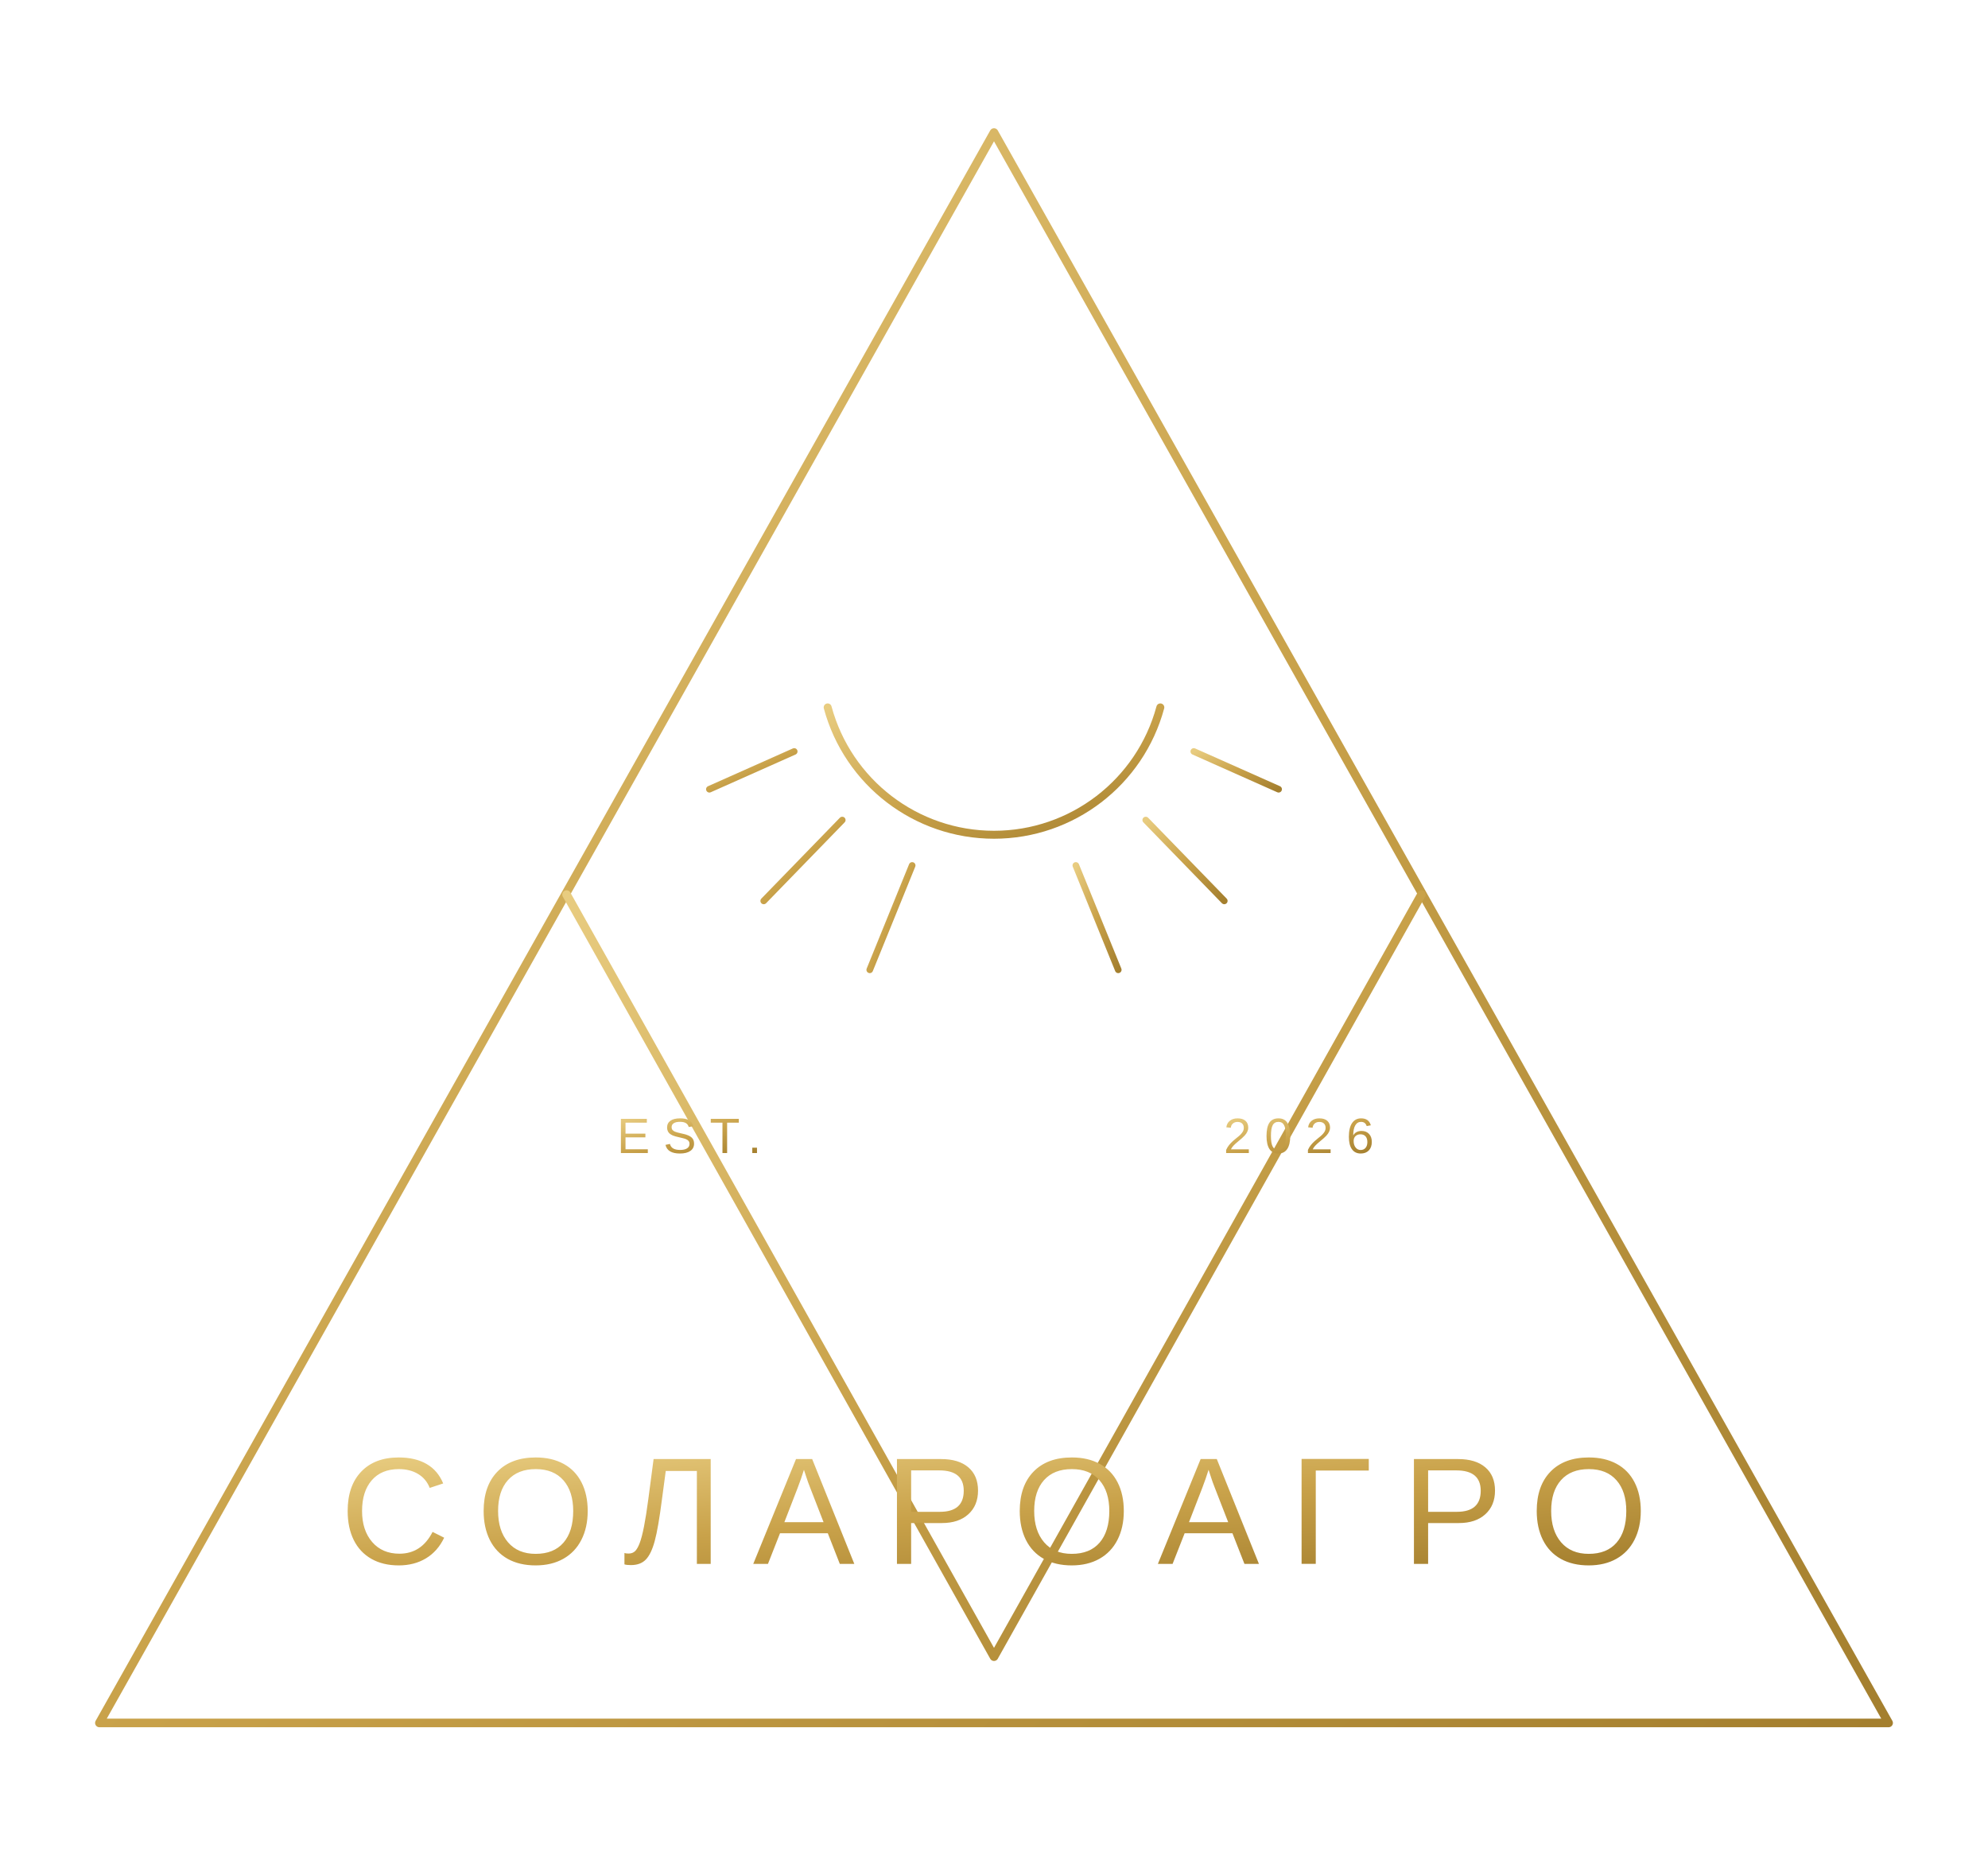
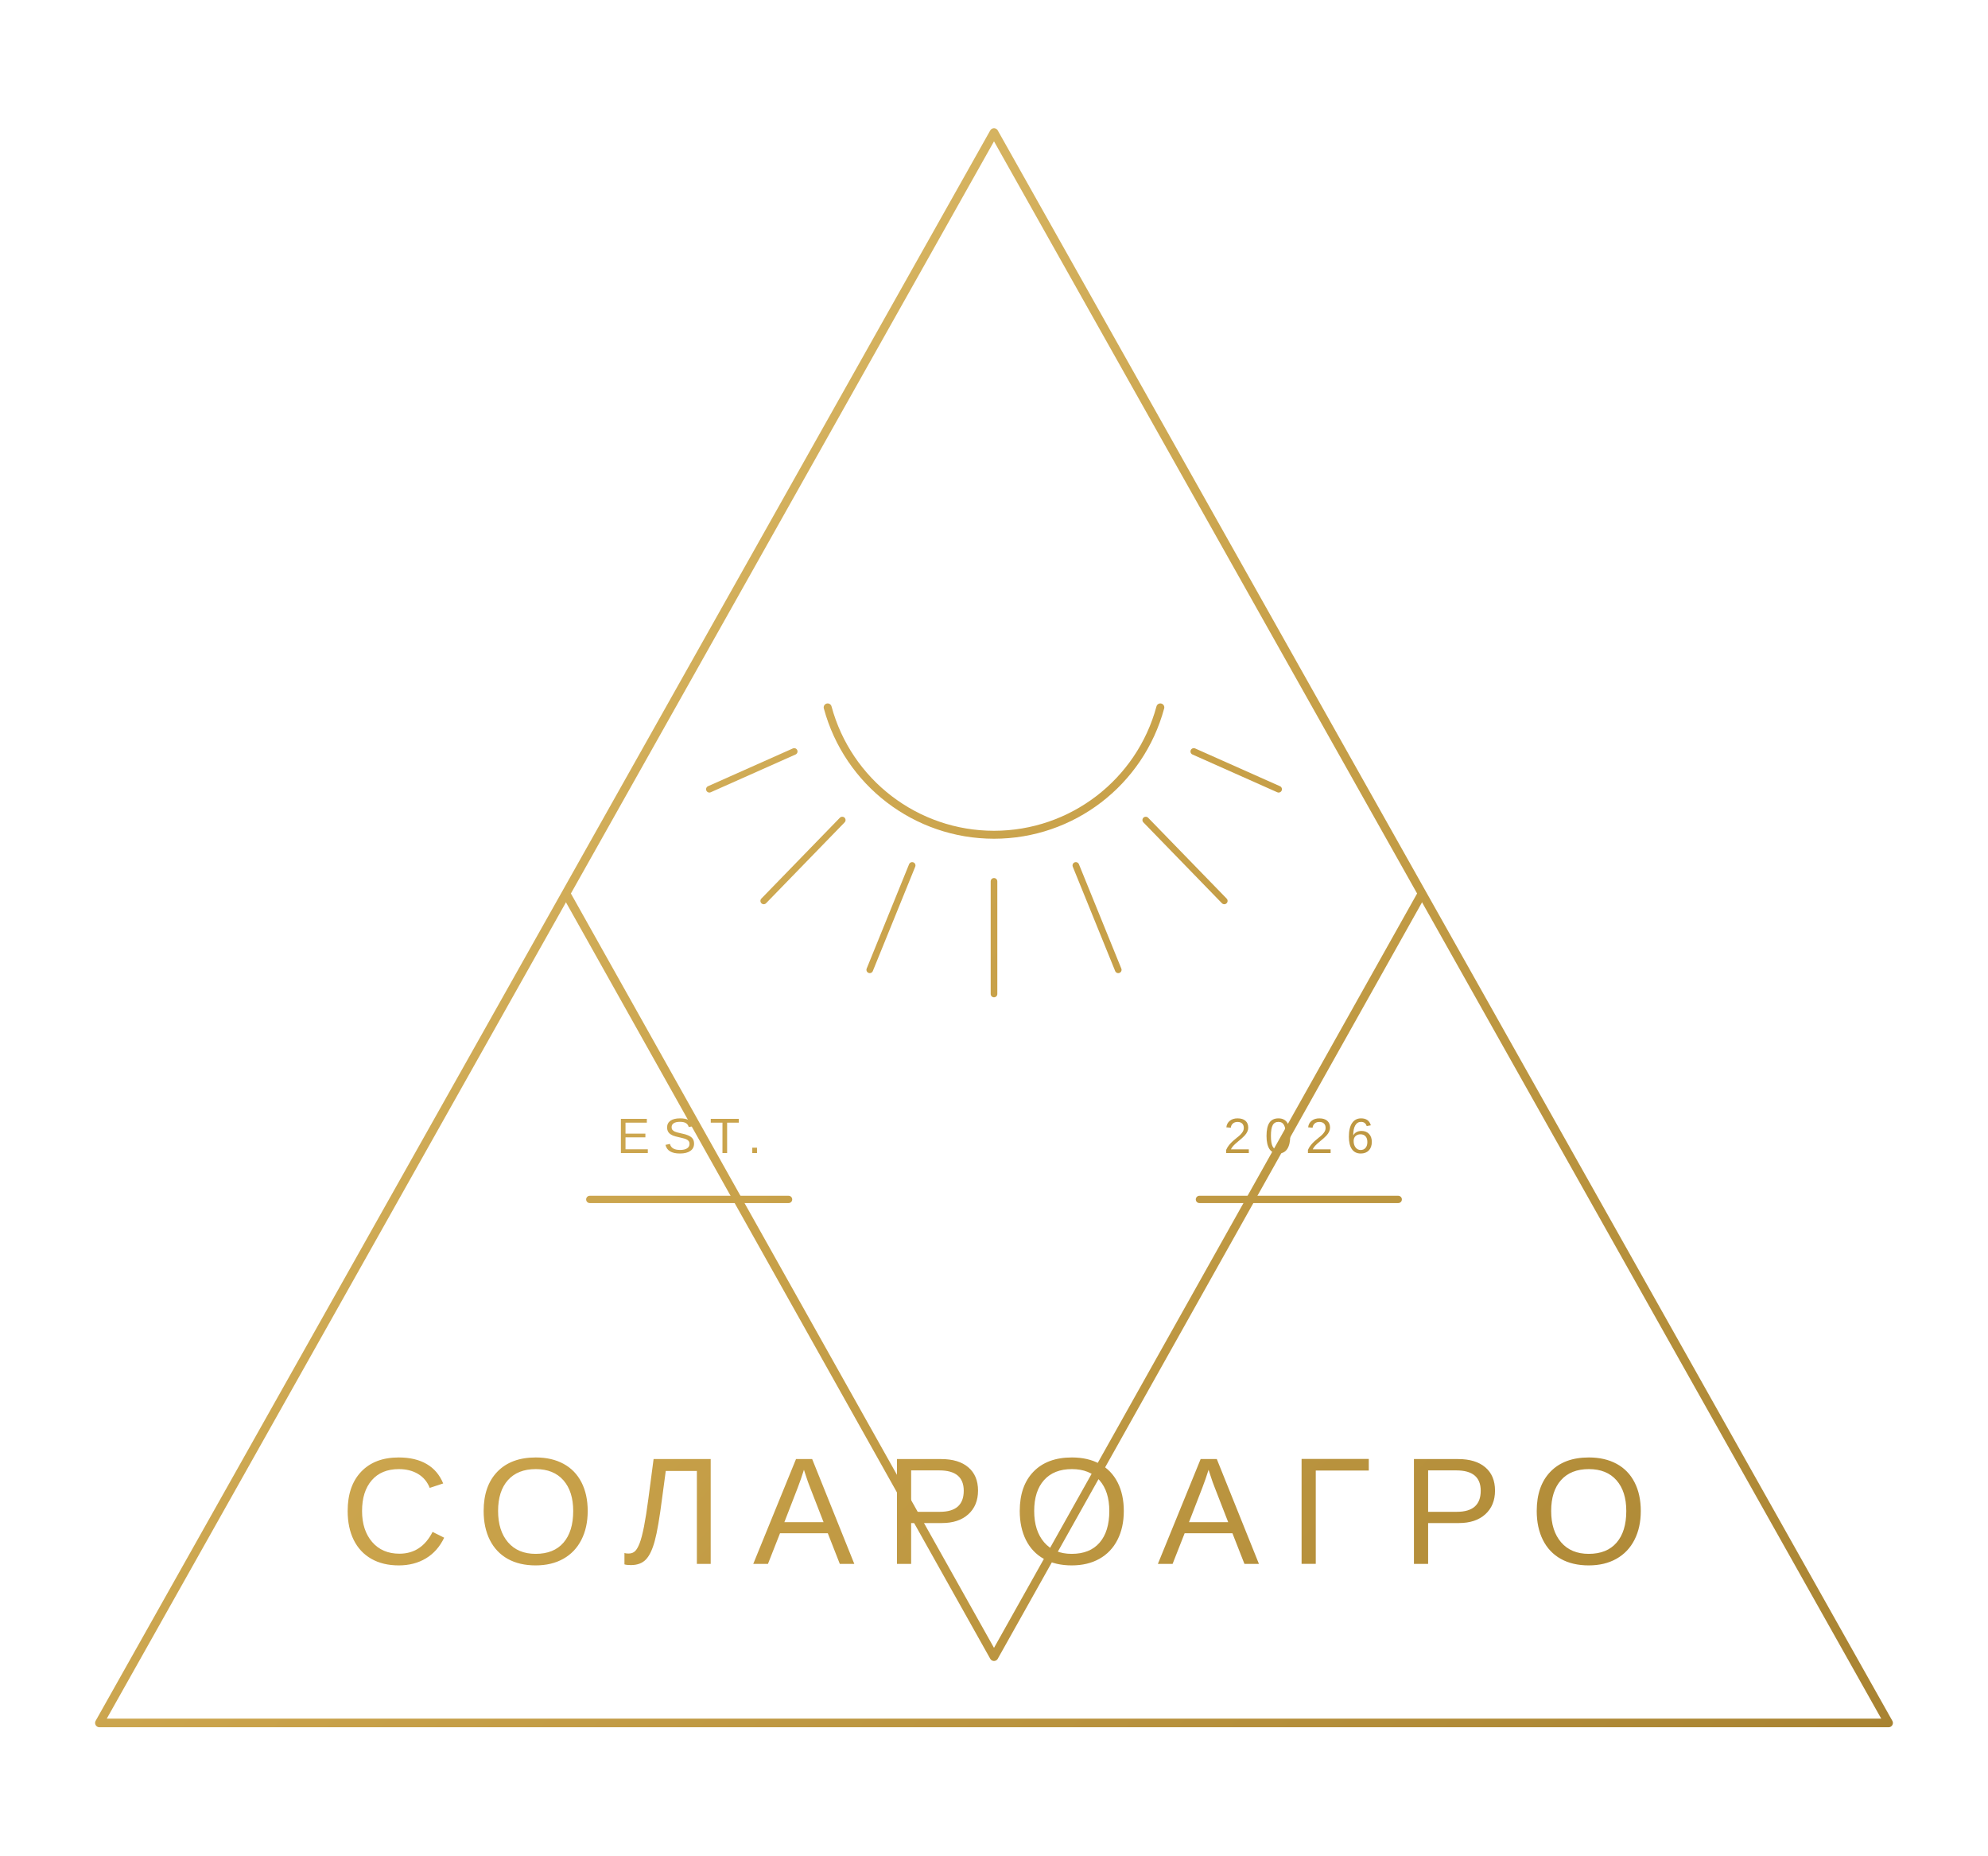
<svg xmlns="http://www.w3.org/2000/svg" viewBox="0 0 600 560" fill="none">
  <defs>
-     <linearGradient id="au" x1="0" y1="0" x2="1" y2="1">
+     <linearGradient id="au" gradientUnits="userSpaceOnUse" x1="0" y1="0" x2="600" y2="560">
      <stop offset="0" stop-color="#E8CC80" />
      <stop offset=".5" stop-color="#C9A24A" />
      <stop offset="1" stop-color="#A47F2E" />
    </linearGradient>
  </defs>
  <g stroke="url(#au)" stroke-width="2.6" stroke-linecap="round" stroke-linejoin="round" fill="none">
    <path d="M300 40 L570 520 L30 520 Z" />
    <path d="M171 270 L300 500 L429 270" />
    <path d="M249.8 213.5 A52 52 0 0 0 350.2 213.5" stroke-width="2.4" />
    <path d="M360.3 226.8 L385.9 238.2" stroke-width="2" />
    <path d="M345.8 247.5 L369.5 271.9" stroke-width="2" />
    <path d="M324.7 261.2 L337.5 292.7" stroke-width="2" />
    <path d="M300.0 266.0 L300.0 300.0" stroke-width="2" />
    <path d="M275.3 261.2 L262.5 292.7" stroke-width="2" />
    <path d="M254.2 247.5 L230.5 271.9" stroke-width="2" />
    <path d="M239.7 226.8 L214.1 238.2" stroke-width="2" />
    <path d="M178 362 H238" stroke-width="2.2" />
    <path d="M362 362 H422" stroke-width="2.2" />
  </g>
  <g fill="url(#au)" font-family="Manrope,Montserrat,'Helvetica Neue',Arial,sans-serif" font-weight="400" text-anchor="middle">
    <text x="208" y="348" font-size="15" letter-spacing="4">EST.</text>
    <text x="392" y="348" font-size="15" letter-spacing="4">2026</text>
    <text x="300" y="472" font-size="46" font-weight="500" letter-spacing="9">СОЛАРОАГРО</text>
  </g>
</svg>
